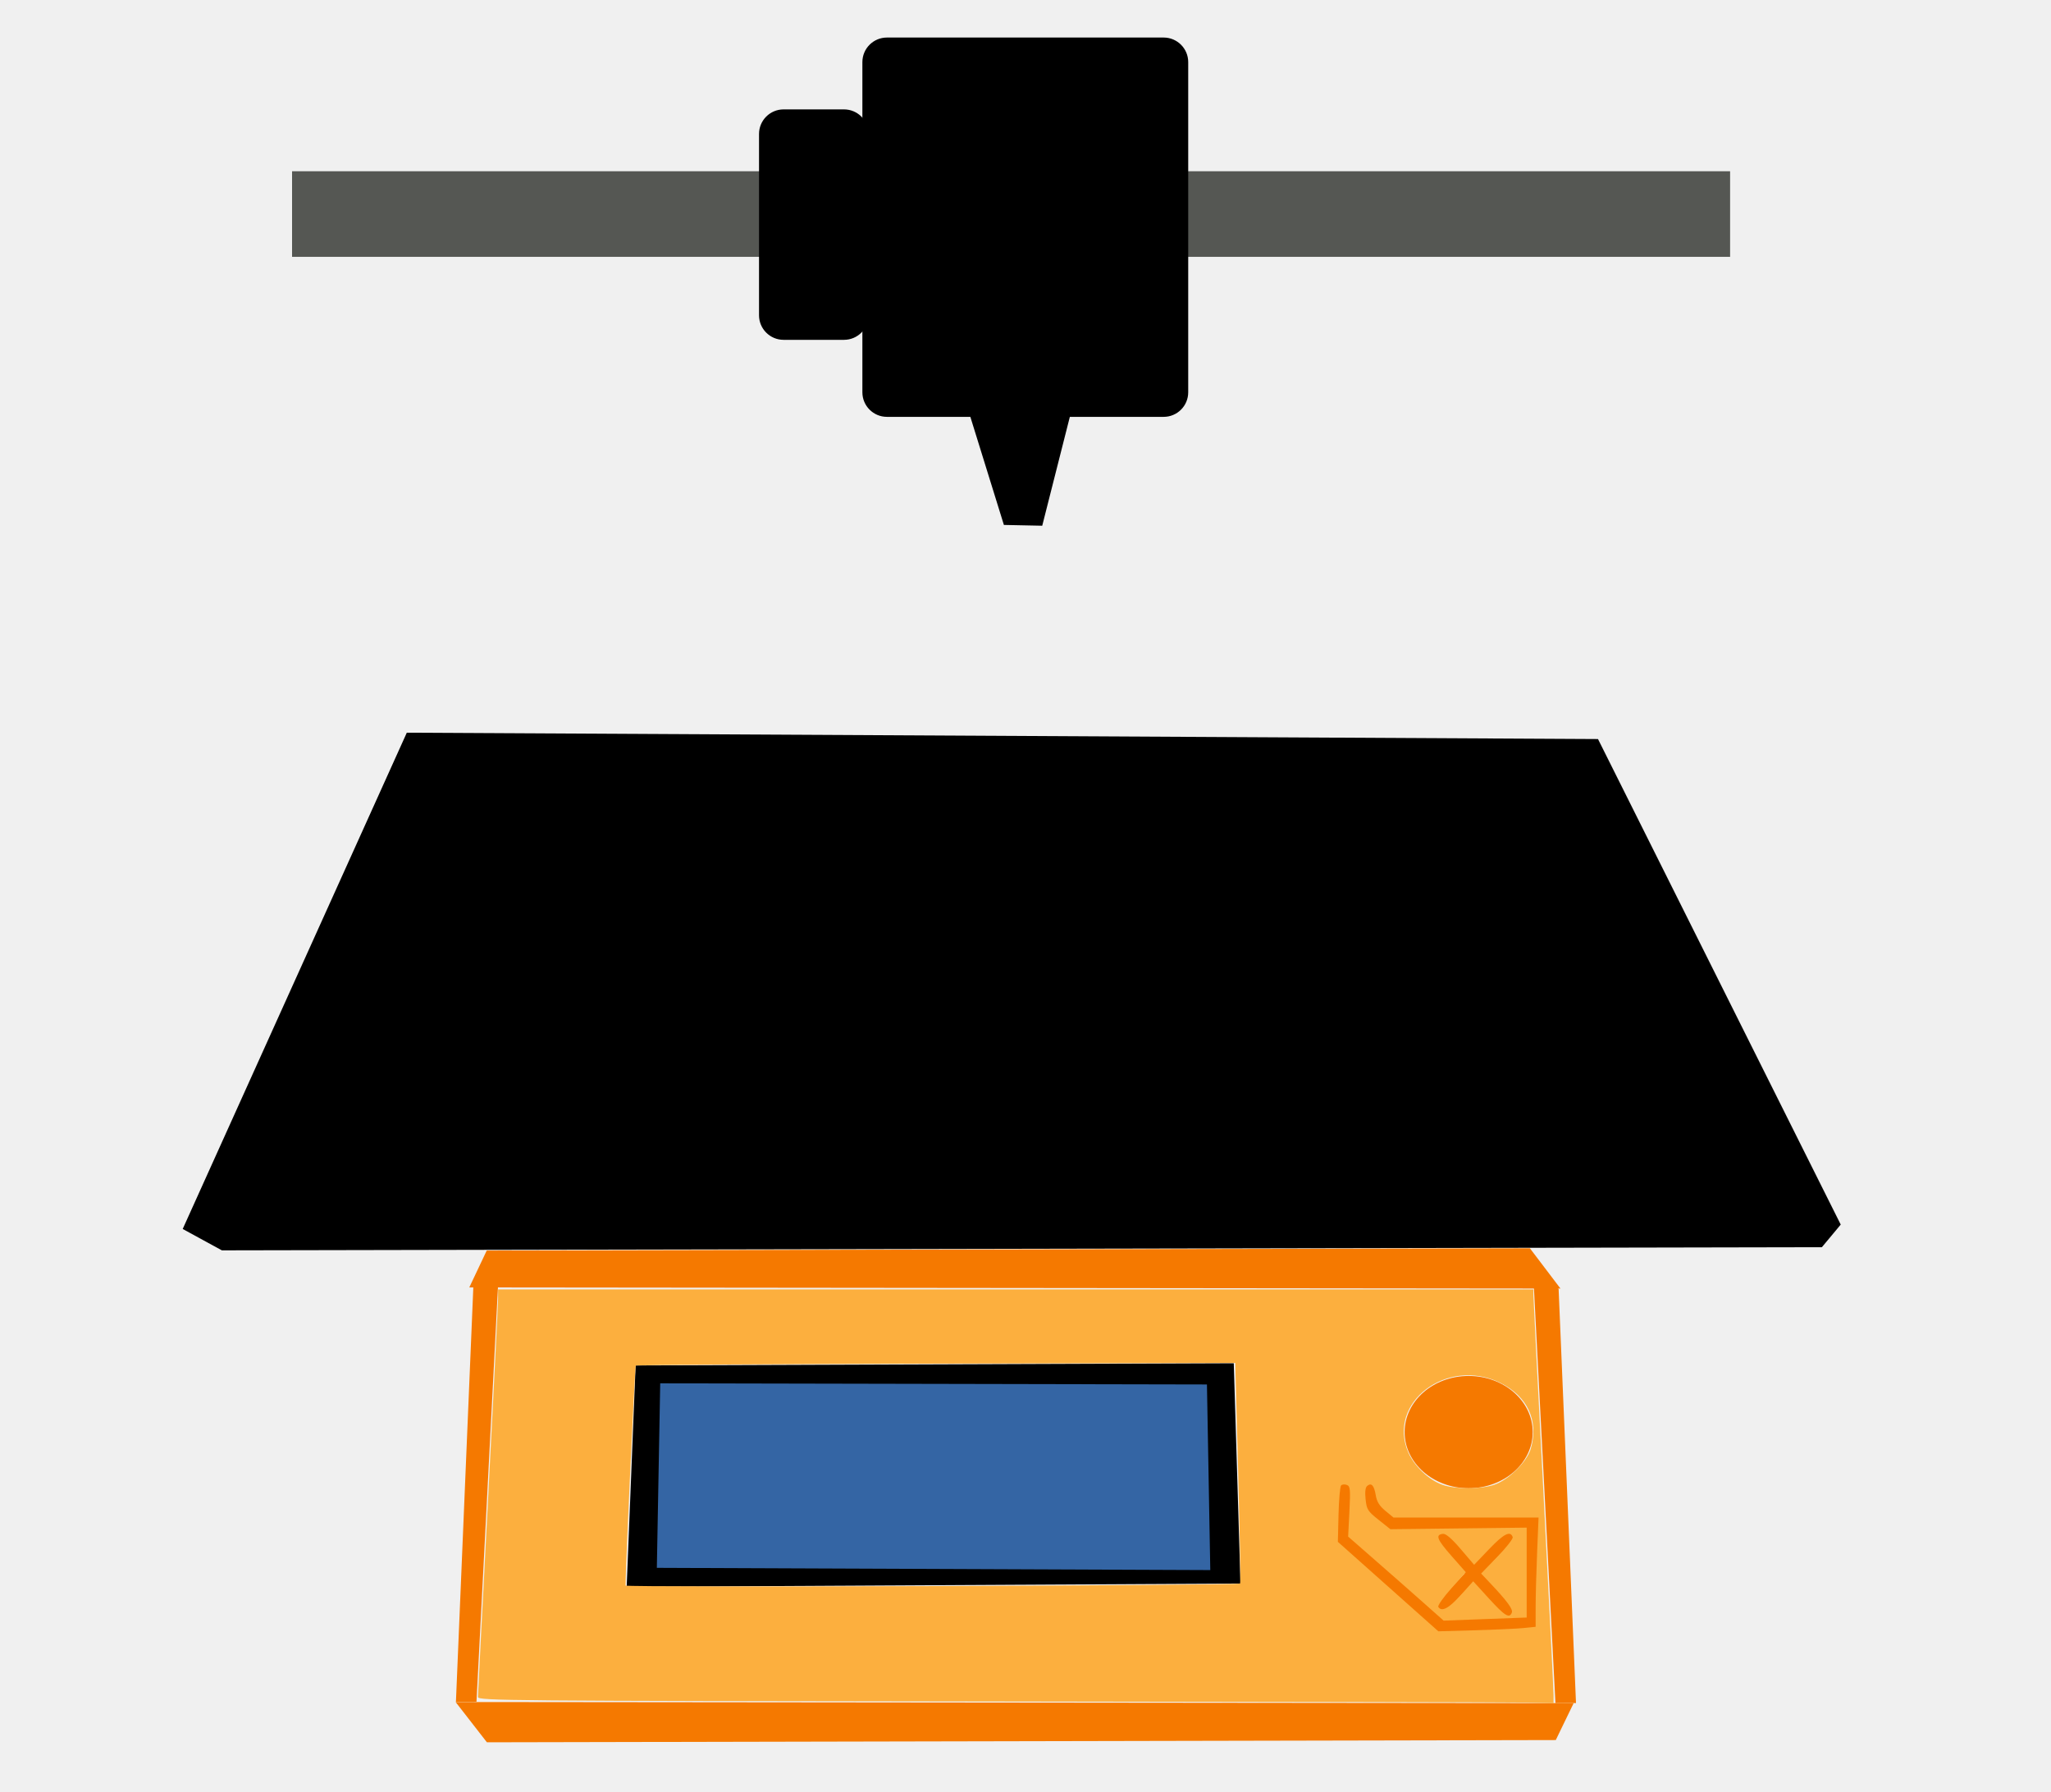
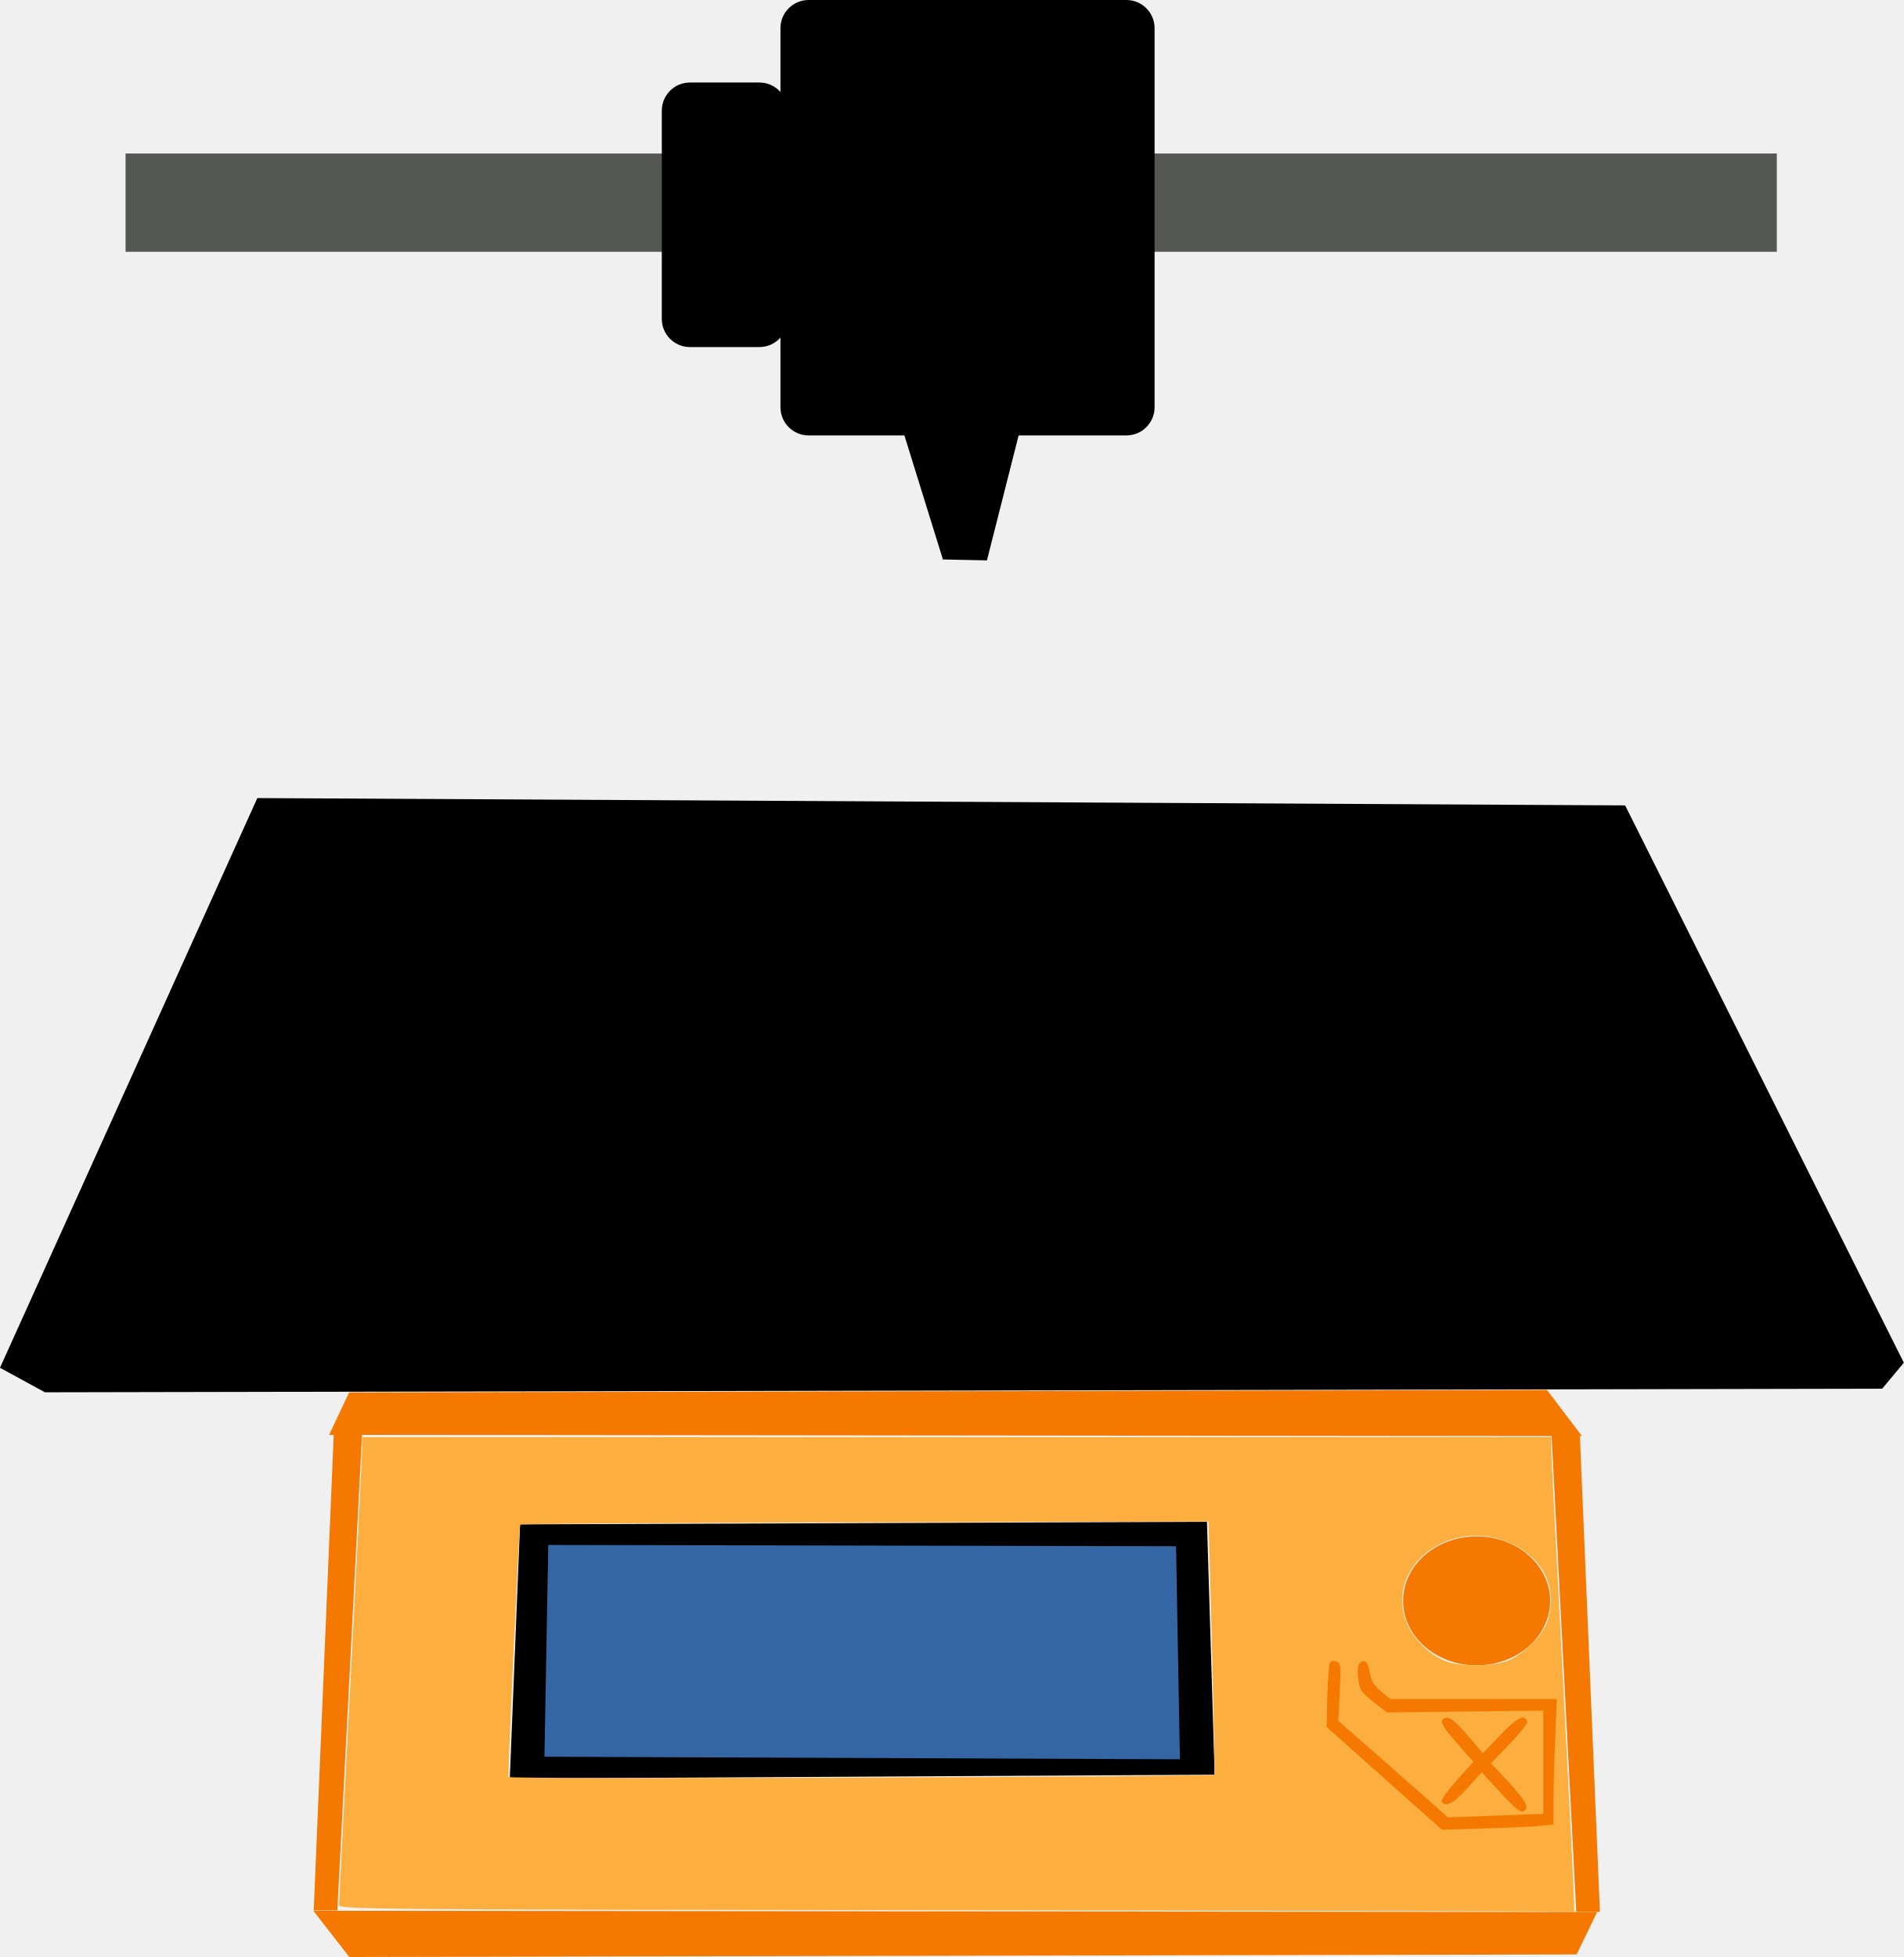
- <svg xmlns="http://www.w3.org/2000/svg" width="111.484mm" height="97.351mm" viewBox="0 0 111.484 97.351" version="1.1" id="svg5" xml:space="preserve">
+ <svg xmlns="http://www.w3.org/2000/svg" width="31.127mm" height="32mm" viewBox="0 0 31.127 32" version="1.1" id="svg5" xml:space="preserve">
  <defs id="defs2">
	
	

	
	
	
	
	
	
	
</defs>
-   <g id="layer1" transform="translate(-35.63051,-96.31359)">
+   <g id="layer1" transform="translate(-45.56194,-98.3539)">
    <g id="g21911" transform="matrix(0.3072315,0,0,0.3072315,45.48593,99.07578)">
</g>
    <g id="g21913" transform="matrix(0.3072315,0,0,0.3072315,45.48593,99.07578)">
</g>
    <g id="g21915" transform="matrix(0.3072315,0,0,0.3072315,45.48593,99.07578)">
</g>
    <g id="g21917" transform="matrix(0.3072315,0,0,0.3072315,45.48593,99.07578)">
</g>
    <g id="g21919" transform="matrix(0.3072315,0,0,0.3072315,45.48593,99.07578)">
</g>
    <g id="g21921" transform="matrix(0.3072315,0,0,0.3072315,45.48593,99.07578)">
</g>
    <g id="g21923" transform="matrix(0.3072315,0,0,0.3072315,45.48593,99.07578)">
</g>
    <g id="g21925" transform="matrix(0.3072315,0,0,0.3072315,45.48593,99.07578)">
</g>
    <g id="g21927" transform="matrix(0.3072315,0,0,0.3072315,45.48593,99.07578)">
</g>
    <g id="g21929" transform="matrix(0.3072315,0,0,0.3072315,45.48593,99.07578)">
</g>
    <g id="g21931" transform="matrix(0.3072315,0,0,0.3072315,45.48593,99.07578)">
</g>
    <g id="g21933" transform="matrix(0.3072315,0,0,0.3072315,45.48593,99.07578)">
</g>
    <g id="g21935" transform="matrix(0.3072315,0,0,0.3072315,45.48593,99.07578)">
</g>
    <g id="g21937" transform="matrix(0.3072315,0,0,0.3072315,45.48593,99.07578)">
</g>
    <g id="g21939" transform="matrix(0.3072315,0,0,0.3072315,45.48593,99.07578)">
</g>
-     <rect style="fill:#555753;stroke:none;stroke-width:1.135;stroke-linecap:round" id="rect1406-9-2" width="78.166" height="4.652" x="51.506" y="105.621" ry="0" />
-     <rect style="fill:#000000;stroke:none;stroke-width:1.707;stroke-linecap:round" id="rect1548" width="17.711" height="20.615" x="82.506" y="98.354" ry="1.335" />
-     <rect style="fill:#000000;stroke:none;stroke-width:1.707;stroke-linecap:round" id="rect1602" width="5.954" height="12.524" x="76.888" y="102.259" ry="1.335" />
-     <path style="fill:#000000;stroke:none;stroke-width:1.707;stroke-linecap:round" d="m 88.35,118.889 1.848,5.954 2.084,0.043 1.515,-5.973 z" id="path1658" />
-     <path style="fill:#f57900;fill-opacity:1;stroke:none;stroke-width:1.707;stroke-linecap:round;stroke-dasharray:none;stroke-opacity:1" d="m 61.358,166.282 -0.945,22.518 h 1.117 l 1.203,-23.205 z" id="path11498" />
-     <path style="fill:#f57900;fill-opacity:1;stroke:none;stroke-width:1.707;stroke-linecap:round;stroke-dasharray:none;stroke-opacity:1" d="m 120.35,166.354 0.945,22.518 h -1.117 l -1.203,-23.205 z" id="path11498-7" />
-     <path style="fill:#f57900;fill-opacity:1;stroke:none;stroke-width:1.707;stroke-linecap:round;stroke-dasharray:none;stroke-opacity:1" d="m 60.395,188.816 60.773,0.061 -0.972,2.006 -58.099,0.122 z" id="path18049" />
-     <path style="fill:#f57900;fill-opacity:1;stroke:none;stroke-width:1.686;stroke-linecap:round;stroke-dasharray:none;stroke-opacity:1" d="m 120.451,166.344 -59.312,-0.061 0.949,-2.006 56.702,-0.122 z" id="path18049-4" />
-     <path style="fill:#000000;fill-opacity:1;stroke:none;stroke-width:1.707;stroke-linecap:round;stroke-dasharray:none;stroke-opacity:1" d="m 70.18,170.524 32.513,-0.121 0.365,11.972 -33.364,0.182 z" id="path18105" />
-     <path style="fill:#3465a4;fill-opacity:1;stroke:none;stroke-width:1.707;stroke-linecap:round;stroke-dasharray:none;stroke-opacity:1" d="m 71.517,171.496 29.718,0.061 0.182,10.088 -30.083,-0.122 z" id="path18107" />
-     <ellipse style="fill:#f57900;fill-opacity:1;stroke:none;stroke-width:1.707;stroke-linecap:round;stroke-dasharray:none;stroke-opacity:1" id="path18161" cx="115.461" cy="174.146" rx="3.481" ry="3.051" />
-     <path style="fill:none;fill-opacity:1;stroke:#f57900;stroke-width:0.917;stroke-linecap:round;stroke-dasharray:none;stroke-opacity:1" d="m 108.714,177.283 -0.086,2.664 5.329,4.727 4.899,-0.172 0.03,-5.46 -7.594,0.045 -1.117,-0.859 -0.086,-0.945" id="path18217" />
-     <path style="fill:#3465a4;fill-opacity:1;stroke:none;stroke-width:1.707;stroke-linecap:round;stroke-dasharray:none;stroke-opacity:1" d="m 114.726,181.007 2.279,2.157" id="path18219" />
-     <path style="fill:none;fill-opacity:1;stroke:#f57900;stroke-width:0.688;stroke-linecap:round;stroke-dasharray:none;stroke-opacity:1" d="m 114.088,183.529 3.464,-3.616" id="path18223" />
-     <path style="fill:none;fill-opacity:1;stroke:#f57900;stroke-width:0.802;stroke-linecap:round;stroke-dasharray:none;stroke-opacity:1" d="m 114.088,179.913 3.464,3.92" id="path18225" />
-     <path style="fill:#fcaf3e;fill-opacity:1;stroke:none;stroke-width:0.184;stroke-linecap:round;stroke-dasharray:none;stroke-opacity:1" d="m 89.414,188.786 c -26.411,-0.029 -27.804,-0.042 -27.804,-0.244 0,-0.117 0.246,-4.917 0.546,-10.665 0.3,-5.749 0.546,-10.685 0.547,-10.969 l 9.08e-4,-0.517 h 28.138 28.138 l 9.1e-4,0.334 c 6.1e-4,0.184 0.247,5.038 0.547,10.786 0.3,5.749 0.546,10.658 0.546,10.909 v 0.457 l -1.428,-0.03 c -0.785,-0.017 -13.94,-0.044 -29.232,-0.061 z m 29.049,-3.994 0.638,-0.064 3e-4,-1.055 c 2.4e-4,-0.58 0.036,-1.916 0.08,-2.969 l 0.079,-1.914 h -3.942 -3.942 l -0.442,-0.365 c -0.323,-0.267 -0.465,-0.495 -0.524,-0.85 -0.09,-0.536 -0.236,-0.694 -0.465,-0.504 -0.101,0.083 -0.129,0.326 -0.086,0.729 0.059,0.554 0.118,0.646 0.706,1.114 l 0.641,0.51 3.704,-0.043 3.704,-0.043 v 2.443 l -10e-6,2.443 -2.257,0.084 -2.257,0.084 -1.116,-0.991 c -0.614,-0.545 -1.781,-1.573 -2.595,-2.283 l -1.479,-1.293 0.069,-1.364 c 0.061,-1.216 0.046,-1.373 -0.14,-1.444 -0.115,-0.044 -0.255,-0.032 -0.312,0.027 -0.057,0.059 -0.12,0.773 -0.14,1.586 l -0.036,1.479 2.731,2.432 2.731,2.432 2.006,-0.057 c 1.103,-0.032 2.293,-0.086 2.644,-0.122 z m -0.655,-0.837 c 0.07,-0.184 -0.256,-0.627 -1.184,-1.608 l -0.486,-0.514 0.884,-0.912 c 0.486,-0.502 0.861,-0.981 0.833,-1.066 -0.122,-0.367 -0.482,-0.187 -1.269,0.637 l -0.828,0.866 -0.729,-0.854 c -0.487,-0.571 -0.807,-0.845 -0.963,-0.828 -0.428,0.047 -0.332,0.298 0.457,1.195 l 0.783,0.89 -0.787,0.879 c -0.433,0.484 -0.752,0.936 -0.709,1.006 0.178,0.288 0.569,0.084 1.214,-0.633 l 0.684,-0.76 0.859,0.942 c 0.863,0.946 1.11,1.098 1.24,0.76 z m -14.771,-1.581 c 0.032,-0.032 -0.015,-2.741 -0.103,-6.022 l -0.161,-5.964 -16.257,0.038 c -8.941,0.021 -16.288,0.069 -16.327,0.107 -0.05,0.05 -0.551,10.802 -0.557,11.953 -6.08e-4,0.112 33.292,5.9e-4 33.405,-0.112 z m 13.823,-5.369 c 0.771,-0.263 1.765,-1.24 1.972,-1.937 0.453,-1.533 -0.158,-2.864 -1.653,-3.599 -2.884,-1.42 -6.171,1.06 -5.003,3.775 0.321,0.747 1.118,1.504 1.86,1.767 0.699,0.248 2.091,0.245 2.825,-0.005 z" id="path18626" />
-     <path style="fill:#000000;fill-opacity:1;stroke:#000000;stroke-width:0.458;stroke-linecap:round;stroke-dasharray:none;stroke-opacity:1" d="m 47.749,164.039 86.805,-0.172 0.859,-1.031 -13.064,-26.128 -64.459,-0.344 -12.032,26.643 z" id="path18227" />
+     <rect style="fill:#555753;stroke:none;stroke-width:0.392;stroke-linecap:round" id="rect1406-9-2" width="26.997" height="1.607" x="47.615" y="100.864" ry="0" />
+     <rect style="fill:#000000;stroke:none;stroke-width:0.589;stroke-linecap:round" id="rect1548" width="6.117" height="7.12" x="58.322" y="98.354" ry="0.461" />
+     <rect style="fill:#000000;stroke:none;stroke-width:0.589;stroke-linecap:round" id="rect1602" width="2.056" height="4.326" x="56.382" y="99.703" ry="0.461" />
+     <path style="fill:#000000;stroke:none;stroke-width:0.589;stroke-linecap:round" d="m 60.34,105.446 0.638,2.056 0.72,0.015 0.523,-2.063 z" id="path1658" />
+     <path style="fill:#f57900;fill-opacity:1;stroke:none;stroke-width:0.589;stroke-linecap:round;stroke-dasharray:none;stroke-opacity:1" d="m 51.018,121.815 -0.327,7.777 h 0.386 l 0.416,-8.015 z" id="path11498" />
+     <path style="fill:#f57900;fill-opacity:1;stroke:none;stroke-width:0.589;stroke-linecap:round;stroke-dasharray:none;stroke-opacity:1" d="m 71.393,121.84 0.327,7.777 h -0.386 l -0.416,-8.015 z" id="path11498-7" />
+     <path style="fill:#f57900;fill-opacity:1;stroke:none;stroke-width:0.589;stroke-linecap:round;stroke-dasharray:none;stroke-opacity:1" d="m 50.685,129.598 20.99,0.021 -0.336,0.693 -20.066,0.042 z" id="path18049" />
+     <path style="fill:#f57900;fill-opacity:1;stroke:none;stroke-width:0.582;stroke-linecap:round;stroke-dasharray:none;stroke-opacity:1" d="m 71.427,121.837 -20.485,-0.021 0.328,-0.693 19.584,-0.042 z" id="path18049-4" />
+     <path style="fill:#000000;fill-opacity:1;stroke:none;stroke-width:0.589;stroke-linecap:round;stroke-dasharray:none;stroke-opacity:1" d="m 54.065,123.28 11.23,-0.042 0.126,4.135 -11.524,0.063 z" id="path18105" />
+     <path style="fill:#3465a4;fill-opacity:1;stroke:none;stroke-width:0.589;stroke-linecap:round;stroke-dasharray:none;stroke-opacity:1" d="m 54.526,123.616 10.264,0.021 0.063,3.484 -10.39,-0.042 z" id="path18107" />
+     <ellipse style="fill:#f57900;fill-opacity:1;stroke:none;stroke-width:0.589;stroke-linecap:round;stroke-dasharray:none;stroke-opacity:1" id="path18161" cx="69.704" cy="124.531" rx="1.202" ry="1.054" />
+     <path style="fill:none;fill-opacity:1;stroke:#f57900;stroke-width:0.317;stroke-linecap:round;stroke-dasharray:none;stroke-opacity:1" d="m 67.374,125.615 -0.03,0.92 1.84,1.633 1.692,-0.059 0.01,-1.886 -2.623,0.016 -0.386,-0.297 -0.03,-0.327" id="path18217" />
+     <path style="fill:#3465a4;fill-opacity:1;stroke:none;stroke-width:0.589;stroke-linecap:round;stroke-dasharray:none;stroke-opacity:1" d="m 69.45,126.901 0.787,0.745" id="path18219" />
+     <path style="fill:none;fill-opacity:1;stroke:#f57900;stroke-width:0.238;stroke-linecap:round;stroke-dasharray:none;stroke-opacity:1" d="m 69.23,127.772 1.196,-1.249" id="path18223" />
+     <path style="fill:none;fill-opacity:1;stroke:#f57900;stroke-width:0.277;stroke-linecap:round;stroke-dasharray:none;stroke-opacity:1" d="m 69.23,126.523 1.196,1.354" id="path18225" />
+     <path style="fill:#fcaf3e;fill-opacity:1;stroke:none;stroke-width:0.063;stroke-linecap:round;stroke-dasharray:none;stroke-opacity:1" d="m 60.708,129.588 c -9.122,-0.01 -9.603,-0.014 -9.603,-0.084 0,-0.041 0.085,-1.698 0.189,-3.684 0.104,-1.986 0.189,-3.69 0.189,-3.788 l 3.14e-4,-0.178 h 9.718 9.718 l 3.14e-4,0.115 c 2.11e-4,0.064 0.085,1.74 0.189,3.725 0.104,1.986 0.189,3.681 0.189,3.768 v 0.158 l -0.493,-0.01 c -0.271,-0.006 -4.815,-0.015 -10.096,-0.021 z m 10.033,-1.38 0.22,-0.022 1.03e-4,-0.364 c 8.3e-5,-0.2 0.012,-0.662 0.028,-1.025 l 0.027,-0.661 H 69.655 68.294 l -0.153,-0.126 c -0.112,-0.092 -0.16,-0.171 -0.181,-0.294 -0.031,-0.185 -0.082,-0.24 -0.161,-0.174 -0.035,0.029 -0.045,0.113 -0.03,0.252 0.021,0.192 0.041,0.223 0.244,0.385 l 0.222,0.176 1.279,-0.015 1.279,-0.015 v 0.844 l -3e-6,0.844 -0.779,0.029 -0.779,0.029 -0.385,-0.342 c -0.212,-0.188 -0.615,-0.543 -0.896,-0.789 l -0.511,-0.446 0.024,-0.471 c 0.021,-0.42 0.016,-0.474 -0.048,-0.499 -0.04,-0.015 -0.088,-0.011 -0.108,0.009 -0.02,0.02 -0.041,0.267 -0.048,0.548 l -0.013,0.511 0.943,0.84 0.943,0.84 0.693,-0.02 c 0.381,-0.011 0.792,-0.03 0.913,-0.042 z m -0.226,-0.289 c 0.024,-0.064 -0.088,-0.217 -0.409,-0.555 l -0.168,-0.178 0.305,-0.315 c 0.168,-0.173 0.298,-0.339 0.288,-0.368 -0.042,-0.127 -0.166,-0.064 -0.438,0.22 l -0.286,0.299 -0.252,-0.295 c -0.168,-0.197 -0.279,-0.292 -0.333,-0.286 -0.148,0.016 -0.115,0.103 0.158,0.413 l 0.27,0.308 -0.272,0.304 c -0.149,0.167 -0.26,0.323 -0.245,0.347 0.061,0.099 0.197,0.029 0.419,-0.219 l 0.236,-0.262 0.297,0.325 c 0.298,0.327 0.384,0.379 0.428,0.262 z m -5.102,-0.546 c 0.011,-0.011 -0.005,-0.947 -0.036,-2.08 l -0.056,-2.06 -5.615,0.013 c -3.088,0.007 -5.626,0.024 -5.639,0.037 -0.017,0.017 -0.19,3.731 -0.193,4.128 -2.1e-4,0.039 11.499,2e-4 11.538,-0.039 z m 4.774,-1.854 c 0.266,-0.091 0.61,-0.428 0.681,-0.669 0.156,-0.529 -0.055,-0.989 -0.571,-1.243 -0.996,-0.49 -2.131,0.366 -1.728,1.304 0.111,0.258 0.386,0.519 0.642,0.61 0.241,0.086 0.722,0.085 0.976,-0.002 z" id="path18626" />
+     <path style="fill:#000000;fill-opacity:1;stroke:#000000;stroke-width:0.158;stroke-linecap:round;stroke-dasharray:none;stroke-opacity:1" d="m 46.317,121.041 29.981,-0.059 0.297,-0.356 -4.512,-9.024 -22.263,-0.119 -4.156,9.202 z" id="path18227" />
  </g>
  <style type="text/css" id="style2475">
	.st0{fill:#E0995E;}
	.st1{opacity:0.2;}
	.st2{fill:#231F20;}
	.st3{fill:#4F5D73;}
	.st4{fill:#FFFFFF;}
	.st5{opacity:0.2;fill:#FFFFFF;}
	.st6{fill:#E0E0D1;}
</style>
</svg>
